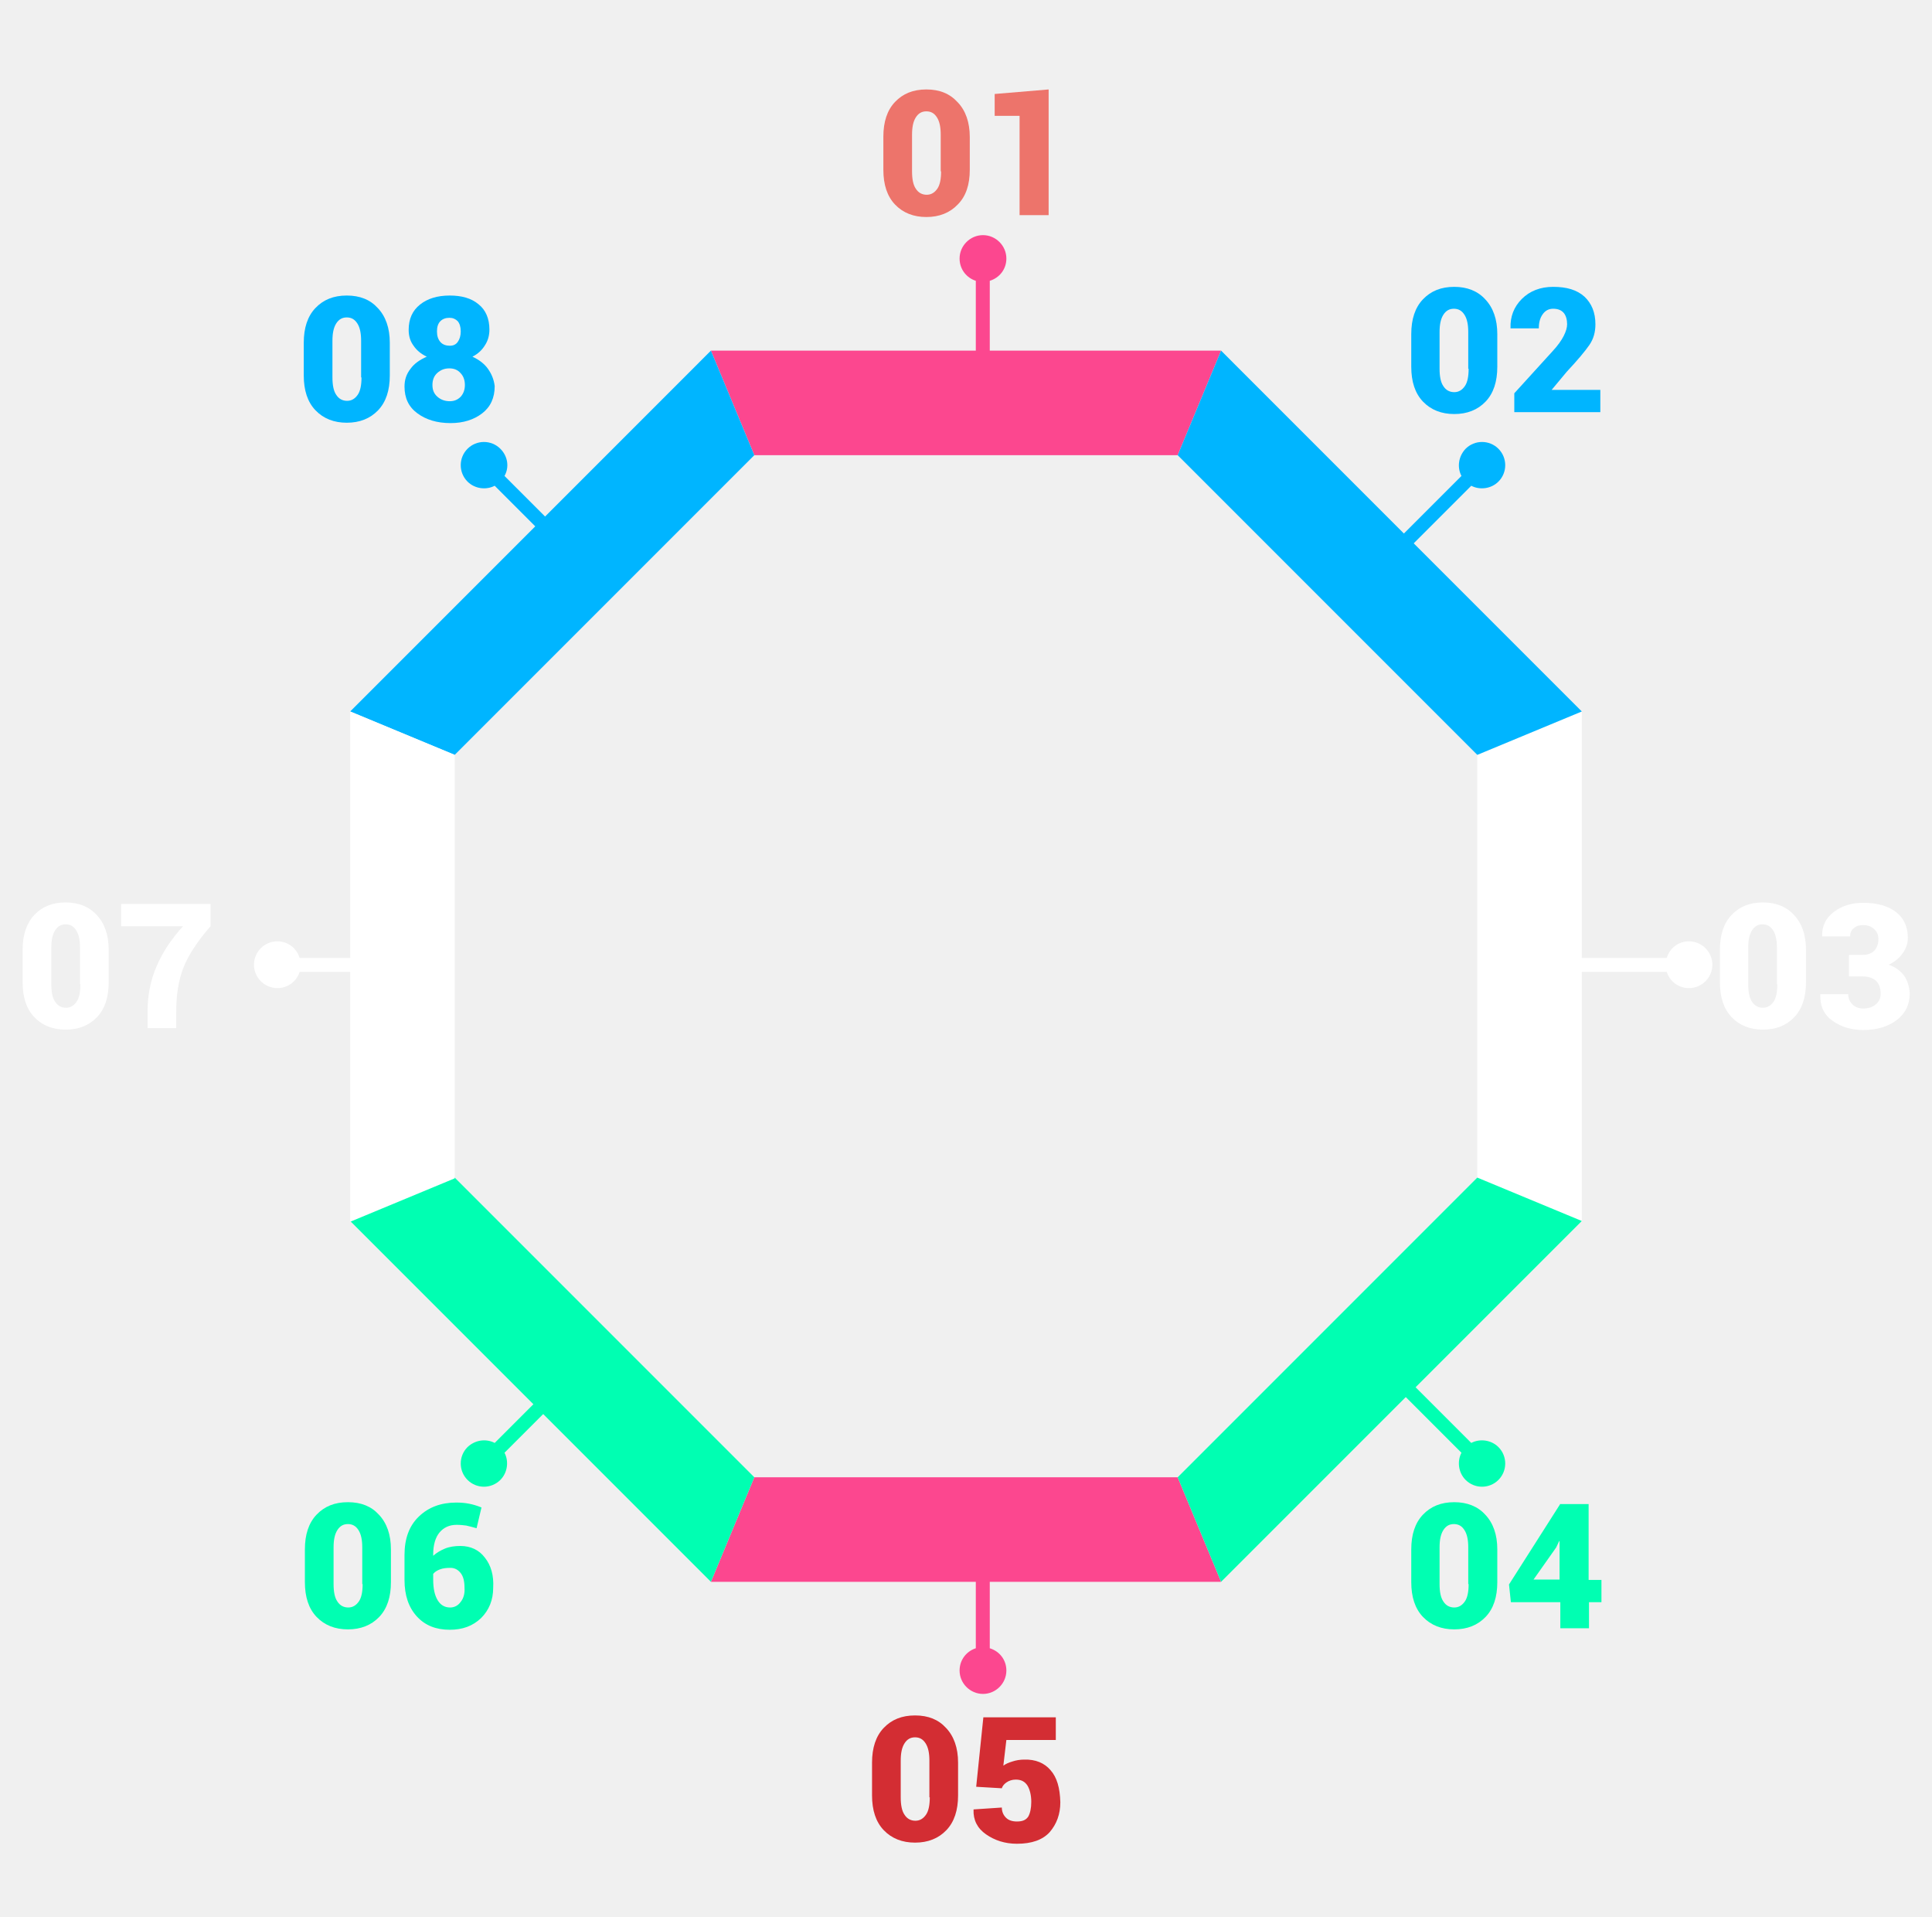
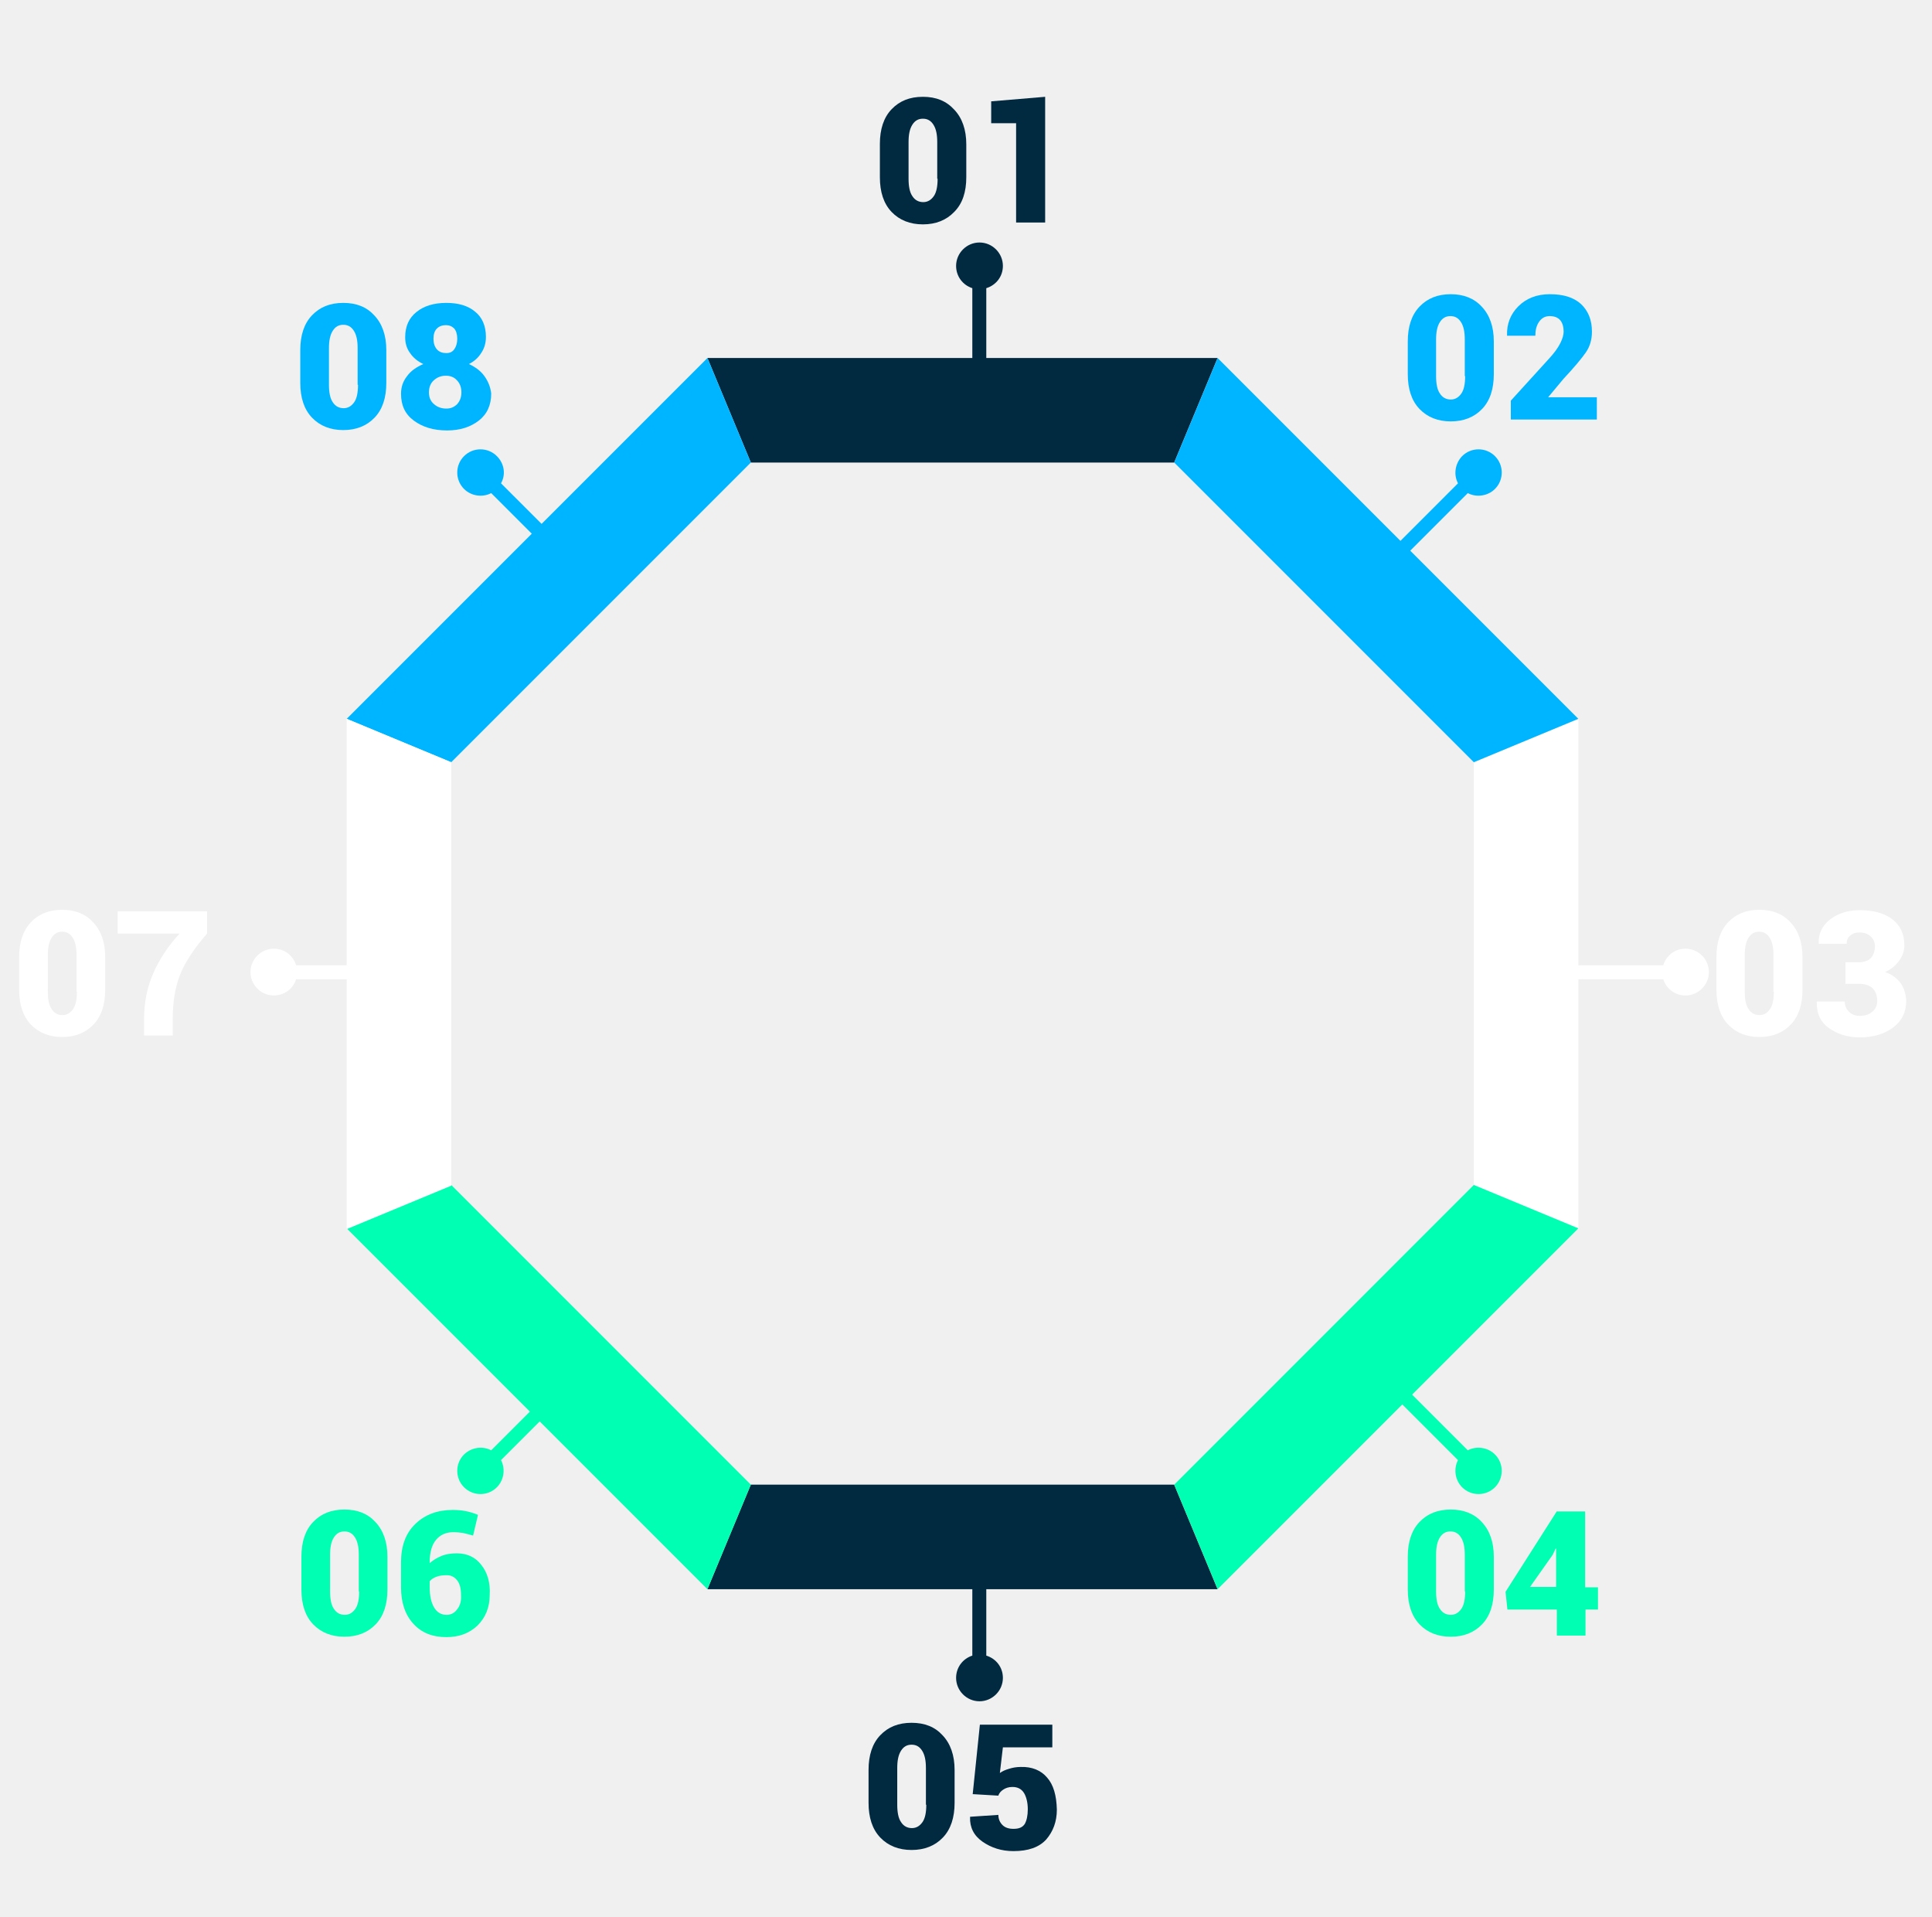
- <svg xmlns="http://www.w3.org/2000/svg" version="1.1" id="Layer_1" x="0px" y="0px" width="375px" height="372px" viewBox="0 218.5 375 372" enable-background="new 0 218.5 375 372" xml:space="preserve">
+ <svg xmlns="http://www.w3.org/2000/svg" version="1.1" id="Layer_1" x="0px" y="0px" width="375px" height="372px" viewBox="0 0 375 372" enable-background="new 0 0 375 372" xml:space="preserve">
  <g id="XMLID_497_">
    <g id="XMLID_499_">
-       <path id="XMLID_511_" fill="#FC478F" d="M195.337,268.671c0-2.49-2.051-4.541-4.541-4.541s-4.541,2.051-4.541,4.541    c0,2.051,1.318,3.735,3.149,4.321v27.1h2.71v-27.1C194.019,272.406,195.337,270.722,195.337,268.671z" />
-       <path id="XMLID_502_" fill="#FC478F" d="M195.337,542.67c0,2.49-2.051,4.541-4.541,4.541s-4.541-2.051-4.541-4.541    c0-2.051,1.318-3.735,3.149-4.321v-27.1h2.71v27.1C194.019,538.935,195.337,540.619,195.337,542.67z" />
+       <path id="XMLID_511_" fill="#01293F" d="M194.661,51.599c0-2.489-2.051-4.541-4.541-4.541c-2.489,0-4.541,2.052-4.541,4.541    c0,2.052,1.318,3.735,3.149,4.321v27.1h2.71v-27.1C193.344,55.334,194.661,53.65,194.661,51.599z" />
+       <path id="XMLID_502_" fill="#01293F" d="M194.661,325.598c0,2.49-2.051,4.541-4.541,4.541c-2.489,0-4.541-2.051-4.541-4.541    c0-2.051,1.318-3.735,3.149-4.321v-27.1h2.71v27.1C193.344,321.862,194.661,323.547,194.661,325.598z" />
    </g>
-     <path id="XMLID_525_" fill="#00B5FF" d="M97.119,305.585c-1.758-1.758-4.614-1.758-6.372,0s-1.758,4.614,0,6.372   c1.392,1.392,3.589,1.685,5.273,0.806l19.116,19.116l1.904-1.904l-19.116-19.116C98.877,309.174,98.584,307.05,97.119,305.585z" />
-     <path id="XMLID_520_" fill="#00FFB2" d="M290.845,499.311c1.758,1.758,1.758,4.614,0,6.372s-4.614,1.758-6.372,0   c-1.392-1.392-1.685-3.589-0.806-5.273l-19.116-19.116l1.904-1.904l19.116,19.116C287.256,497.626,289.453,497.919,290.845,499.311   z" />
-     <path id="XMLID_545_" fill="#FFFFFF" d="M53.833,401.166c-2.49,0-4.541,2.051-4.541,4.541s2.051,4.541,4.541,4.541   c2.051,0,3.735-1.318,4.321-3.149h27.1v-2.71h-27.1C57.568,402.484,55.884,401.166,53.833,401.166z" />
-     <path id="XMLID_544_" fill="#FFFFFF" d="M327.832,401.166c2.49,0,4.541,2.051,4.541,4.541s-2.051,4.541-4.541,4.541   c-2.051,0-3.735-1.318-4.321-3.149h-27.1v-2.71h27.1C324.097,402.484,325.781,401.166,327.832,401.166z" />
-     <path id="XMLID_548_" fill="#00FFB2" d="M90.747,499.311c-1.758,1.758-1.758,4.614,0,6.372s4.614,1.758,6.372,0   c1.392-1.392,1.685-3.589,0.806-5.273l19.116-19.116l-1.904-1.904l-19.116,19.116C94.336,497.626,92.212,497.919,90.747,499.311z" />
-     <path id="XMLID_547_" fill="#00B5FF" d="M284.473,305.585c1.758-1.758,4.614-1.758,6.372,0s1.758,4.614,0,6.372   c-1.392,1.392-3.589,1.685-5.273,0.806l-19.116,19.116l-1.904-1.904l19.116-19.116C282.788,309.174,283.081,307.05,284.473,305.585   z" />
+     <path id="XMLID_525_" fill="#00B5FF" d="M96.443,88.513c-1.758-1.758-4.614-1.758-6.372,0c-1.758,1.758-1.758,4.614,0,6.372   c1.392,1.393,3.589,1.686,5.273,0.807l19.116,19.115l1.904-1.904L97.248,93.787C98.201,92.102,97.908,89.978,96.443,88.513z" />
+     <path id="XMLID_520_" fill="#00FFB2" d="M290.17,282.238c1.758,1.759,1.758,4.614,0,6.372c-1.759,1.759-4.615,1.759-6.373,0   c-1.392-1.392-1.685-3.589-0.806-5.272l-19.116-19.116l1.904-1.904l19.115,19.116C286.58,280.554,288.777,280.847,290.17,282.238z" />
+     <path id="XMLID_545_" fill="#FFFFFF" d="M53.157,184.094c-2.49,0-4.541,2.051-4.541,4.541s2.051,4.541,4.541,4.541   c2.051,0,3.735-1.318,4.321-3.149h27.1v-2.71h-27.1C56.892,185.412,55.208,184.094,53.157,184.094z" />
+     <path id="XMLID_544_" fill="#FFFFFF" d="M327.156,184.094c2.49,0,4.541,2.051,4.541,4.541s-2.051,4.541-4.541,4.541   c-2.051,0-3.735-1.318-4.321-3.149h-27.1v-2.71h27.1C323.421,185.412,325.105,184.094,327.156,184.094z" />
+     <path id="XMLID_548_" fill="#00FFB2" d="M90.071,282.238c-1.758,1.759-1.758,4.614,0,6.372c1.758,1.759,4.614,1.759,6.372,0   c1.392-1.392,1.685-3.589,0.806-5.272l19.116-19.116l-1.904-1.904l-19.116,19.116C93.66,280.554,91.536,280.847,90.071,282.238z" />
+     <path id="XMLID_547_" fill="#00B5FF" d="M283.797,88.513c1.758-1.758,4.614-1.758,6.373,0c1.758,1.758,1.758,4.614,0,6.372   c-1.393,1.393-3.59,1.686-5.273,0.807l-19.116,19.115l-1.904-1.904l19.116-19.115C282.112,92.102,282.405,89.978,283.797,88.513z" />
    <g id="XMLID_473_">
-       <path id="XMLID_535_" fill="#00B5FF" d="M282.275,274.164c-2.563,0-4.541,0.806-6.079,2.417s-2.271,3.882-2.271,6.738v6.372    c0,2.856,0.732,5.127,2.271,6.738s3.589,2.417,6.079,2.417s4.541-0.806,6.079-2.417s2.271-3.882,2.271-6.738v-6.372    c0-2.856-0.806-5.127-2.344-6.738C286.816,274.97,284.766,274.164,282.275,274.164z M285.059,290.058    c0,1.465-0.22,2.637-0.732,3.369s-1.172,1.172-2.051,1.172s-1.611-0.366-2.124-1.172c-0.513-0.732-0.732-1.904-0.732-3.369v-7.104    c0-1.465,0.22-2.563,0.732-3.369s1.172-1.172,2.051-1.172s1.538,0.366,2.051,1.172s0.732,1.904,0.732,3.369v7.104H285.059z" />
-       <path id="XMLID_536_" fill="#00B5FF" d="M301.172,294.232v-0.073l2.93-3.516c2.124-2.271,3.589-4.028,4.395-5.2    s1.172-2.49,1.172-4.028c0-2.271-0.732-4.028-2.124-5.347c-1.465-1.318-3.442-1.904-6.079-1.904c-2.49,0-4.541,0.806-6.079,2.344    s-2.271,3.442-2.197,5.64v0.073h5.493c0-1.099,0.22-1.978,0.732-2.71s1.172-1.099,2.051-1.099c0.952,0,1.611,0.293,2.051,0.806    s0.659,1.318,0.659,2.197c0,0.659-0.22,1.392-0.659,2.271s-1.172,1.904-2.197,3.003l-7.397,8.13v3.662h16.699v-4.321h-9.448    V294.232z" />
+       <path id="XMLID_535_" fill="#00B5FF" d="M281.6,57.092c-2.563,0-4.541,0.806-6.08,2.417c-1.537,1.61-2.271,3.882-2.271,6.737    v6.373c0,2.855,0.732,5.127,2.271,6.738c1.539,1.61,3.59,2.416,6.08,2.416s4.541-0.806,6.078-2.416    c1.539-1.611,2.271-3.883,2.271-6.738v-6.373c0-2.855-0.807-5.127-2.344-6.737C286.141,57.897,284.09,57.092,281.6,57.092z     M284.383,72.986c0,1.465-0.22,2.637-0.731,3.368c-0.513,0.732-1.173,1.173-2.052,1.173s-1.61-0.367-2.123-1.173    c-0.514-0.731-0.732-1.903-0.732-3.368v-7.104c0-1.465,0.221-2.563,0.732-3.369s1.172-1.172,2.051-1.172s1.538,0.366,2.051,1.172    c0.514,0.806,0.732,1.904,0.732,3.369v7.104H284.383z" />
+       <path id="XMLID_536_" fill="#00B5FF" d="M300.496,77.16v-0.073l2.93-3.517c2.125-2.271,3.59-4.027,4.396-5.199    s1.172-2.49,1.172-4.028c0-2.271-0.732-4.028-2.124-5.347c-1.465-1.318-3.441-1.904-6.079-1.904c-2.489,0-4.541,0.806-6.079,2.344    c-1.537,1.538-2.271,3.442-2.197,5.641v0.072h5.494c0-1.099,0.219-1.978,0.731-2.71c0.512-0.731,1.172-1.099,2.051-1.099    c0.952,0,1.611,0.293,2.052,0.806c0.439,0.513,0.658,1.318,0.658,2.197c0,0.659-0.22,1.392-0.658,2.271    c-0.439,0.879-1.173,1.904-2.197,3.004l-7.397,8.129v3.662h16.699v-4.32h-9.448v0.072H300.496z" />
    </g>
    <g id="XMLID_514_">
-       <path id="XMLID_517_" fill="#00FFB2" d="M282.275,510.004c-2.563,0-4.541,0.806-6.079,2.417s-2.271,3.882-2.271,6.738v6.372    c0,2.856,0.732,5.127,2.271,6.738s3.589,2.417,6.079,2.417s4.541-0.806,6.079-2.417s2.271-3.882,2.271-6.738v-6.372    c0-2.856-0.806-5.127-2.344-6.738C286.816,510.81,284.766,510.004,282.275,510.004z M285.059,525.897    c0,1.465-0.22,2.637-0.732,3.369s-1.172,1.172-2.051,1.172s-1.611-0.366-2.124-1.172c-0.513-0.732-0.732-1.904-0.732-3.369v-7.104    c0-1.465,0.22-2.563,0.732-3.369s1.172-1.172,2.051-1.172s1.538,0.366,2.051,1.172s0.732,1.904,0.732,3.369v7.104H285.059z" />
-       <path id="XMLID_540_" fill="#00FFB2" d="M308.35,525.019V510.37h-5.566v0.073l-9.888,15.527l0.366,3.442h9.595v5.054h5.566v-5.054    h2.417v-4.321h-2.49V525.019z M302.783,525.019h-5.127l4.395-6.226l0.586-1.245h0.073v7.471H302.783z" />
+       <path id="XMLID_517_" fill="#00FFB2" d="M281.6,292.932c-2.563,0-4.541,0.806-6.08,2.417c-1.537,1.611-2.271,3.882-2.271,6.738    v6.372c0,2.855,0.732,5.127,2.271,6.737c1.539,1.611,3.59,2.417,6.08,2.417s4.541-0.806,6.078-2.417    c1.539-1.61,2.271-3.882,2.271-6.737v-6.372c0-2.856-0.807-5.127-2.344-6.738C286.141,293.737,284.09,292.932,281.6,292.932z     M284.383,308.824c0,1.466-0.22,2.638-0.731,3.369c-0.513,0.732-1.173,1.172-2.052,1.172s-1.61-0.365-2.123-1.172    c-0.514-0.731-0.732-1.903-0.732-3.369v-7.104c0-1.465,0.221-2.562,0.732-3.369c0.512-0.806,1.172-1.172,2.051-1.172    s1.538,0.366,2.051,1.172c0.514,0.806,0.732,1.904,0.732,3.369v7.104H284.383z" />
+       <path id="XMLID_540_" fill="#00FFB2" d="M307.674,307.946v-14.648h-5.565v0.073l-9.888,15.526l0.365,3.442h9.596v5.054h5.565    v-5.054h2.417v-4.321h-2.49V307.946z M302.107,307.946h-5.127l4.395-6.226l0.586-1.245h0.073v7.471H302.107z" />
    </g>
    <g id="XMLID_503_">
-       <path id="XMLID_506_" fill="#00FFB2" d="M67.529,510.004c-2.563,0-4.541,0.806-6.079,2.417s-2.271,3.882-2.271,6.738v6.372    c0,2.856,0.732,5.127,2.271,6.738s3.589,2.417,6.079,2.417s4.541-0.806,6.079-2.417s2.271-3.882,2.271-6.738v-6.372    c0-2.856-0.806-5.127-2.344-6.738C72.07,510.81,70.093,510.004,67.529,510.004z M70.386,525.897c0,1.465-0.22,2.637-0.732,3.369    s-1.172,1.172-2.051,1.172s-1.611-0.366-2.124-1.172c-0.513-0.732-0.732-1.904-0.732-3.369v-7.104c0-1.465,0.22-2.563,0.732-3.369    s1.172-1.172,2.051-1.172s1.538,0.366,2.051,1.172s0.732,1.904,0.732,3.369v7.104H70.386z" />
-       <path id="XMLID_541_" fill="#00FFB2" d="M94.116,520.771c-1.099-1.465-2.71-2.271-4.761-2.271c-1.099,0-2.124,0.146-3.003,0.513    s-1.611,0.806-2.271,1.392v-0.22c0-1.904,0.439-3.369,1.245-4.321s1.904-1.465,3.296-1.465c0.732,0,1.392,0.073,1.904,0.146    c0.586,0.146,1.245,0.293,1.978,0.513l0.952-4.028c-0.879-0.366-1.685-0.586-2.417-0.732s-1.538-0.22-2.49-0.22    c-2.93,0-5.347,0.879-7.251,2.71s-2.783,4.321-2.783,7.471v4.834c0,3.003,0.806,5.347,2.417,7.104s3.735,2.563,6.372,2.563    c2.49,0,4.468-0.732,6.079-2.271c1.538-1.538,2.344-3.516,2.344-5.859C95.874,524.213,95.288,522.235,94.116,520.771z     M89.429,529.34c-0.513,0.732-1.245,1.099-2.051,1.099c-1.025,0-1.831-0.439-2.417-1.392s-0.879-2.271-0.879-4.028v-1.099    c0.293-0.366,0.732-0.659,1.318-0.879s1.245-0.293,2.051-0.293s1.465,0.366,1.978,1.025s0.732,1.611,0.732,2.856    C90.234,527.655,90.015,528.607,89.429,529.34z" />
+       <path id="XMLID_506_" fill="#00FFB2" d="M66.853,292.932c-2.563,0-4.541,0.806-6.079,2.417c-1.538,1.611-2.271,3.882-2.271,6.738    v6.372c0,2.855,0.732,5.127,2.271,6.737c1.539,1.611,3.589,2.417,6.079,2.417c2.49,0,4.541-0.806,6.079-2.417    c1.538-1.61,2.271-3.882,2.271-6.737v-6.372c0-2.856-0.806-5.127-2.344-6.738C71.394,293.737,69.417,292.932,66.853,292.932z     M69.71,308.824c0,1.466-0.22,2.638-0.732,3.369c-0.512,0.732-1.172,1.172-2.051,1.172s-1.611-0.365-2.124-1.172    c-0.513-0.731-0.732-1.903-0.732-3.369v-7.104c0-1.465,0.22-2.562,0.732-3.369c0.512-0.806,1.172-1.172,2.051-1.172    c0.879,0,1.538,0.366,2.051,1.172s0.732,1.904,0.732,3.369v7.104H69.71z" />
+       <path id="XMLID_541_" fill="#00FFB2" d="M93.44,303.699c-1.099-1.466-2.71-2.271-4.761-2.271c-1.099,0-2.124,0.146-3.003,0.513    c-0.879,0.367-1.611,0.807-2.271,1.393v-0.22c0-1.904,0.439-3.369,1.245-4.321c0.806-0.952,1.904-1.465,3.296-1.465    c0.732,0,1.392,0.072,1.904,0.146c0.586,0.146,1.245,0.293,1.978,0.513l0.952-4.027c-0.879-0.366-1.685-0.586-2.417-0.732    c-0.732-0.146-1.538-0.22-2.49-0.22c-2.93,0-5.347,0.879-7.251,2.71c-1.904,1.831-2.783,4.321-2.783,7.471v4.834    c0,3.003,0.806,5.348,2.417,7.104c1.611,1.757,3.735,2.562,6.372,2.562c2.49,0,4.468-0.731,6.079-2.271    c1.538-1.538,2.344-3.517,2.344-5.859C95.198,307.141,94.612,305.163,93.44,303.699z M88.753,312.268    c-0.513,0.732-1.245,1.1-2.051,1.1c-1.025,0-1.831-0.439-2.417-1.393s-0.879-2.271-0.879-4.028v-1.099    c0.293-0.366,0.732-0.659,1.318-0.879s1.245-0.293,2.051-0.293c0.806,0,1.465,0.366,1.978,1.025    c0.513,0.658,0.732,1.61,0.732,2.855C89.558,310.583,89.339,311.535,88.753,312.268z" />
    </g>
    <g id="XMLID_491_">
-       <path id="XMLID_494_" fill="#00B5FF" d="M67.31,275.849c-2.563,0-4.541,0.806-6.079,2.417s-2.271,3.882-2.271,6.738v6.372    c0,2.856,0.732,5.127,2.271,6.738s3.589,2.417,6.079,2.417s4.541-0.806,6.079-2.417s2.271-3.882,2.271-6.738v-6.372    c0-2.856-0.806-5.127-2.344-6.738C71.851,276.654,69.873,275.849,67.31,275.849z M70.166,291.742c0,1.465-0.22,2.637-0.732,3.369    s-1.172,1.172-2.051,1.172s-1.611-0.366-2.124-1.172c-0.513-0.732-0.732-1.904-0.732-3.369v-7.104c0-1.465,0.22-2.563,0.732-3.369    s1.172-1.172,2.051-1.172s1.538,0.366,2.051,1.172s0.732,1.904,0.732,3.369v7.104H70.166z" />
-       <path id="XMLID_542_" fill="#00B5FF" d="M94.702,290.058c-0.732-1.025-1.758-1.758-3.003-2.344    c1.025-0.513,1.831-1.245,2.417-2.197c0.586-0.879,0.879-1.904,0.879-3.076c0-2.124-0.732-3.809-2.124-4.907    c-1.392-1.172-3.296-1.685-5.566-1.685c-2.417,0-4.321,0.586-5.786,1.758s-2.197,2.783-2.197,4.907    c0,1.172,0.293,2.197,0.952,3.076c0.586,0.879,1.465,1.611,2.563,2.124c-1.318,0.586-2.417,1.318-3.149,2.344    c-0.806,1.025-1.172,2.124-1.172,3.442c0,2.271,0.806,3.955,2.49,5.2s3.809,1.904,6.445,1.904c2.49,0,4.541-0.659,6.152-1.904    s2.417-3.003,2.417-5.273C95.874,292.182,95.435,291.083,94.702,290.058z M85.474,280.829c0.439-0.439,1.025-0.659,1.758-0.659    c0.659,0,1.172,0.22,1.611,0.659c0.366,0.439,0.586,1.099,0.586,1.978s-0.22,1.538-0.586,2.051s-0.879,0.732-1.538,0.732    c-0.732,0-1.392-0.22-1.831-0.732s-0.659-1.172-0.659-2.051S85.034,281.269,85.474,280.829z M89.429,295.478    c-0.586,0.586-1.245,0.879-2.124,0.879c-0.952,0-1.758-0.293-2.417-0.879s-0.952-1.318-0.952-2.271s0.293-1.758,0.952-2.344    s1.392-0.879,2.344-0.879c0.879,0,1.611,0.293,2.124,0.879c0.586,0.586,0.879,1.392,0.879,2.344S89.941,294.892,89.429,295.478z" />
+       <path id="XMLID_494_" fill="#00B5FF" d="M66.634,58.777c-2.563,0-4.541,0.806-6.079,2.416c-1.538,1.611-2.271,3.883-2.271,6.738    v6.372c0,2.856,0.732,5.127,2.271,6.738c1.539,1.61,3.589,2.417,6.079,2.417c2.49,0,4.541-0.807,6.079-2.417    c1.538-1.611,2.271-3.882,2.271-6.738v-6.372c0-2.855-0.806-5.127-2.344-6.738C71.175,59.582,69.197,58.777,66.634,58.777z     M69.49,74.67c0,1.465-0.22,2.637-0.732,3.369c-0.512,0.731-1.172,1.172-2.051,1.172c-0.879,0-1.611-0.366-2.124-1.172    c-0.513-0.732-0.732-1.904-0.732-3.369v-7.104c0-1.466,0.22-2.563,0.732-3.369c0.512-0.807,1.172-1.172,2.051-1.172    s1.538,0.365,2.051,1.172c0.513,0.806,0.732,1.903,0.732,3.369v7.104H69.49z" />
+       <path id="XMLID_542_" fill="#00B5FF" d="M94.026,72.986c-0.732-1.025-1.758-1.759-3.003-2.345    c1.025-0.513,1.831-1.245,2.417-2.196c0.586-0.879,0.879-1.904,0.879-3.076c0-2.125-0.732-3.81-2.124-4.907    c-1.392-1.172-3.296-1.685-5.566-1.685c-2.417,0-4.321,0.586-5.786,1.758s-2.197,2.783-2.197,4.906    c0,1.172,0.293,2.197,0.952,3.076c0.586,0.879,1.465,1.611,2.563,2.124c-1.318,0.586-2.417,1.318-3.149,2.345    c-0.806,1.024-1.172,2.123-1.172,3.441c0,2.271,0.806,3.955,2.49,5.2s3.809,1.903,6.445,1.903c2.49,0,4.541-0.658,6.152-1.903    s2.417-3.003,2.417-5.273C95.198,75.109,94.759,74.011,94.026,72.986z M84.798,63.757c0.439-0.438,1.025-0.659,1.758-0.659    c0.659,0,1.172,0.221,1.611,0.659c0.366,0.438,0.586,1.099,0.586,1.978s-0.22,1.538-0.586,2.051    c-0.366,0.514-0.879,0.732-1.538,0.732c-0.732,0-1.392-0.22-1.831-0.732c-0.439-0.512-0.659-1.172-0.659-2.051    S84.358,64.197,84.798,63.757z M88.753,78.406c-0.586,0.586-1.245,0.879-2.124,0.879c-0.952,0-1.758-0.293-2.417-0.879    c-0.659-0.586-0.952-1.318-0.952-2.271s0.293-1.758,0.952-2.344c0.659-0.586,1.392-0.879,2.344-0.879    c0.879,0,1.611,0.293,2.124,0.879c0.586,0.586,0.879,1.392,0.879,2.344S89.265,77.82,88.753,78.406z" />
    </g>
-     <path id="XMLID_513_" fill="#ED746B" d="M179.81,235.858c-2.563,0-4.541,0.806-6.079,2.417s-2.271,3.882-2.271,6.738v6.445   c0,2.856,0.732,5.127,2.271,6.738s3.589,2.417,6.079,2.417s4.541-0.806,6.079-2.417c1.611-1.611,2.344-3.882,2.344-6.738v-6.372   c0-2.856-0.806-5.127-2.344-6.738C184.351,236.664,182.373,235.858,179.81,235.858z M182.666,251.752   c0,1.465-0.22,2.637-0.732,3.369s-1.172,1.172-2.051,1.172s-1.611-0.366-2.124-1.172c-0.513-0.732-0.732-1.904-0.732-3.369v-7.104   c0-1.465,0.22-2.563,0.732-3.369s1.172-1.172,2.051-1.172s1.538,0.366,2.051,1.172s0.732,1.904,0.732,3.369v7.104H182.666z" />
-     <polygon id="XMLID_530_" fill="#ED746B" points="197.9,260.248 203.54,260.248 203.54,235.858 193.066,236.737 193.066,240.985    197.9,240.985  " />
-     <path id="XMLID_534_" fill="#D32D33" d="M177.612,551.386c-2.563,0-4.541,0.806-6.079,2.417s-2.271,3.882-2.271,6.738v6.372   c0,2.856,0.732,5.127,2.271,6.738s3.589,2.417,6.079,2.417s4.541-0.806,6.079-2.417s2.271-3.882,2.271-6.738v-6.372   c0-2.856-0.806-5.127-2.344-6.738C182.153,552.191,180.176,551.386,177.612,551.386z M180.469,567.279   c0,1.465-0.22,2.637-0.732,3.369s-1.172,1.172-2.051,1.172s-1.611-0.366-2.124-1.172c-0.513-0.732-0.732-1.904-0.732-3.369v-7.104   c0-1.465,0.22-2.563,0.732-3.369s1.172-1.172,2.051-1.172s1.538,0.366,2.051,1.172s0.732,1.904,0.732,3.369v7.104H180.469z" />
-     <path id="XMLID_537_" fill="#D32D33" d="M203.906,562.006c-1.172-1.392-2.93-2.124-5.127-2.051c-0.806,0-1.611,0.146-2.271,0.366   c-0.732,0.22-1.245,0.439-1.758,0.806l0.586-4.98h9.595v-4.395h-14.062l-1.392,13.477l4.98,0.293   c0.146-0.513,0.513-0.879,0.952-1.172s1.025-0.513,1.758-0.513c1.025,0,1.758,0.366,2.271,1.172   c0.439,0.732,0.732,1.831,0.732,3.149c0,1.245-0.22,2.197-0.586,2.856c-0.439,0.659-1.099,0.952-2.197,0.952   c-0.879,0-1.611-0.22-2.124-0.732s-0.806-1.172-0.806-1.978l-5.493,0.366v0.073c-0.073,1.978,0.732,3.589,2.417,4.761   s3.662,1.831,6.006,1.831c2.856,0,4.98-0.732,6.372-2.271c1.318-1.538,2.051-3.442,2.051-5.786   C205.737,565.448,205.151,563.397,203.906,562.006z" />
+     <path id="XMLID_513_" fill="#01293F" d="M179.134,18.785c-2.563,0-4.541,0.807-6.079,2.418c-1.538,1.61-2.271,3.882-2.271,6.738   v6.444c0,2.856,0.732,5.127,2.271,6.738c1.539,1.61,3.589,2.417,6.079,2.417c2.49,0,4.542-0.807,6.079-2.417   c1.611-1.611,2.344-3.882,2.344-6.738v-6.372c0-2.855-0.806-5.127-2.344-6.738C183.676,19.592,181.697,18.785,179.134,18.785z    M181.99,34.68c0,1.465-0.22,2.637-0.732,3.369c-0.512,0.732-1.172,1.172-2.051,1.172c-0.879,0-1.611-0.366-2.124-1.172   c-0.513-0.732-0.732-1.904-0.732-3.369v-7.104c0-1.465,0.22-2.563,0.732-3.369c0.512-0.807,1.172-1.172,2.051-1.172   s1.538,0.365,2.051,1.172c0.513,0.806,0.732,1.904,0.732,3.369v7.104H181.99z" />
+     <polygon id="XMLID_530_" fill="#01293F" points="197.225,43.176 202.864,43.176 202.864,18.785 192.391,19.664 192.391,23.912    197.225,23.912  " />
+     <path id="XMLID_534_" fill="#01293F" d="M176.936,334.313c-2.563,0-4.541,0.807-6.079,2.417c-1.538,1.611-2.271,3.882-2.271,6.738   v6.372c0,2.855,0.732,5.127,2.271,6.738c1.539,1.61,3.589,2.417,6.079,2.417c2.49,0,4.541-0.807,6.08-2.417   c1.537-1.611,2.271-3.883,2.271-6.738v-6.372c0-2.856-0.806-5.127-2.344-6.738C181.477,335.119,179.5,334.313,176.936,334.313z    M179.793,350.207c0,1.465-0.22,2.637-0.732,3.369c-0.512,0.731-1.172,1.172-2.051,1.172s-1.611-0.366-2.124-1.172   c-0.513-0.732-0.732-1.904-0.732-3.369v-7.104c0-1.465,0.22-2.562,0.732-3.369c0.512-0.806,1.172-1.172,2.051-1.172   c0.879,0,1.538,0.366,2.051,1.172c0.513,0.807,0.732,1.904,0.732,3.369v7.104H179.793z" />
+     <path id="XMLID_537_" fill="#01293F" d="M203.23,344.934c-1.172-1.392-2.93-2.124-5.127-2.051c-0.807,0-1.611,0.146-2.271,0.366   c-0.732,0.22-1.244,0.438-1.758,0.806l0.586-4.979h9.596v-4.396h-14.062l-1.393,13.477l4.98,0.294   c0.146-0.514,0.514-0.88,0.952-1.173s1.024-0.513,1.758-0.513c1.024,0,1.758,0.366,2.271,1.172   c0.439,0.732,0.732,1.831,0.732,3.149c0,1.245-0.22,2.197-0.586,2.855c-0.439,0.659-1.1,0.952-2.197,0.952   c-0.879,0-1.611-0.22-2.123-0.731c-0.514-0.513-0.807-1.172-0.807-1.979l-5.493,0.366v0.073c-0.073,1.978,0.731,3.589,2.417,4.761   s3.662,1.831,6.006,1.831c2.856,0,4.98-0.732,6.372-2.271c1.318-1.537,2.052-3.441,2.052-5.785   C205.061,348.376,204.475,346.324,203.23,344.934z" />
    <g id="XMLID_495_">
-       <path id="XMLID_507_" fill="#FFFFFF" d="M342.188,393.622c-2.563,0-4.541,0.806-6.079,2.417s-2.271,3.882-2.271,6.738v6.372    c0,2.856,0.732,5.127,2.271,6.738s3.589,2.417,6.079,2.417s4.541-0.806,6.079-2.417s2.271-3.882,2.271-6.738v-6.372    c0-2.856-0.806-5.127-2.344-6.738C346.729,394.428,344.678,393.622,342.188,393.622z M344.971,409.516    c0,1.465-0.22,2.637-0.732,3.369s-1.172,1.172-2.051,1.172s-1.611-0.366-2.124-1.172c-0.513-0.732-0.732-1.904-0.732-3.369v-7.104    c0-1.465,0.22-2.563,0.732-3.369s1.172-1.172,2.051-1.172s1.538,0.366,2.051,1.172s0.732,1.904,0.732,3.369v7.104H344.971z" />
-       <path id="XMLID_518_" fill="#FFFFFF" d="M369.58,407.831c-0.732-0.952-1.685-1.685-3.003-2.124    c1.099-0.513,2.051-1.245,2.71-2.197c0.659-0.879,1.025-1.904,1.025-3.003c0-2.197-0.806-3.882-2.344-5.054    s-3.662-1.758-6.299-1.758c-2.271,0-4.175,0.586-5.713,1.758s-2.344,2.71-2.271,4.688v0.073h5.42c0-0.659,0.22-1.245,0.732-1.611    c0.513-0.439,1.099-0.586,1.758-0.586c0.952,0,1.685,0.293,2.197,0.806c0.586,0.513,0.806,1.172,0.806,1.904    c0,0.952-0.293,1.685-0.806,2.271c-0.513,0.513-1.318,0.806-2.344,0.806h-2.563v4.175h2.637c1.099,0,1.978,0.293,2.563,0.806    s0.952,1.392,0.952,2.563c0,0.806-0.293,1.538-0.952,2.051c-0.659,0.586-1.465,0.806-2.49,0.806c-0.806,0-1.538-0.293-2.051-0.806    s-0.806-1.172-0.806-1.978h-5.42v0.073c-0.073,2.271,0.732,3.955,2.417,5.127s3.662,1.758,5.933,1.758    c2.637,0,4.761-0.659,6.445-1.904s2.563-3.003,2.563-5.2C370.605,409.955,370.239,408.783,369.58,407.831z" />
+       <path id="XMLID_507_" fill="#FFFFFF" d="M341.512,176.55c-2.562,0-4.54,0.806-6.078,2.417s-2.271,3.882-2.271,6.738v6.372    c0,2.855,0.732,5.127,2.271,6.737c1.539,1.611,3.589,2.417,6.078,2.417c2.49,0,4.541-0.806,6.079-2.417    c1.538-1.61,2.271-3.882,2.271-6.737v-6.372c0-2.856-0.806-5.127-2.344-6.738C346.053,177.355,344.002,176.55,341.512,176.55z     M344.295,192.443c0,1.466-0.22,2.638-0.731,3.369c-0.513,0.732-1.172,1.172-2.051,1.172c-0.88,0-1.611-0.365-2.124-1.172    c-0.514-0.731-0.732-1.903-0.732-3.369v-7.104c0-1.465,0.22-2.563,0.732-3.369c0.512-0.806,1.172-1.172,2.051-1.172    s1.538,0.366,2.051,1.172s0.732,1.904,0.732,3.369v7.104H344.295z" />
+       <path id="XMLID_518_" fill="#FFFFFF" d="M368.904,190.759c-0.732-0.952-1.686-1.685-3.003-2.124    c1.099-0.513,2.051-1.245,2.71-2.197c0.659-0.879,1.024-1.903,1.024-3.003c0-2.197-0.806-3.882-2.344-5.054    s-3.662-1.758-6.299-1.758c-2.271,0-4.175,0.586-5.713,1.758s-2.344,2.71-2.271,4.688v0.073h5.421c0-0.659,0.22-1.245,0.731-1.61    c0.513-0.439,1.099-0.587,1.758-0.587c0.952,0,1.686,0.293,2.197,0.807c0.586,0.513,0.806,1.172,0.806,1.903    c0,0.952-0.293,1.686-0.806,2.271c-0.513,0.513-1.318,0.806-2.344,0.806h-2.563v4.175h2.637c1.1,0,1.979,0.294,2.563,0.807    s0.952,1.392,0.952,2.562c0,0.807-0.293,1.538-0.952,2.052c-0.659,0.586-1.465,0.806-2.49,0.806c-0.806,0-1.538-0.293-2.051-0.806    c-0.513-0.514-0.806-1.173-0.806-1.979h-5.42v0.073c-0.073,2.271,0.731,3.955,2.417,5.127c1.685,1.172,3.661,1.758,5.933,1.758    c2.637,0,4.761-0.659,6.445-1.904c1.684-1.244,2.562-3.003,2.562-5.199C369.93,192.883,369.563,191.711,368.904,190.759z" />
    </g>
-     <path id="XMLID_524_" fill="#FFFFFF" d="M12.744,393.622c-2.563,0-4.541,0.806-6.079,2.417c-1.538,1.685-2.271,3.882-2.271,6.738   v6.372c0,2.856,0.732,5.127,2.271,6.738s3.589,2.417,6.079,2.417s4.541-0.806,6.079-2.417s2.271-3.882,2.271-6.738v-6.372   c0-2.856-0.806-5.127-2.344-6.738C17.285,394.428,15.234,393.622,12.744,393.622z M15.601,409.516c0,1.465-0.22,2.637-0.732,3.369   s-1.172,1.172-2.051,1.172s-1.611-0.366-2.124-1.172c-0.513-0.732-0.732-1.904-0.732-3.369v-7.104c0-1.465,0.22-2.563,0.732-3.369   s1.172-1.172,2.051-1.172s1.538,0.366,2.051,1.172s0.732,1.904,0.732,3.369v7.104H15.601z" />
-     <path id="XMLID_526_" fill="#FFFFFF" d="M23.511,398.236h12.012c-2.271,2.49-3.955,5.054-5.127,7.764s-1.758,5.64-1.758,8.862   v3.149h5.566v-3.149c0-3.296,0.439-6.079,1.392-8.569c0.952-2.417,2.71-5.127,5.273-8.057v-4.321H23.511V398.236z" />
+     <path id="XMLID_524_" fill="#FFFFFF" d="M12.068,176.55c-2.563,0-4.541,0.806-6.079,2.417c-1.538,1.685-2.271,3.882-2.271,6.738   v6.372c0,2.855,0.732,5.127,2.271,6.737c1.539,1.611,3.589,2.417,6.079,2.417c2.49,0,4.541-0.806,6.079-2.417   c1.538-1.61,2.271-3.882,2.271-6.737v-6.372c0-2.856-0.806-5.127-2.344-6.738C16.609,177.355,14.558,176.55,12.068,176.55z    M14.925,192.443c0,1.466-0.22,2.638-0.732,3.369c-0.512,0.732-1.172,1.172-2.051,1.172s-1.611-0.365-2.124-1.172   c-0.513-0.731-0.732-1.903-0.732-3.369v-7.104c0-1.465,0.22-2.563,0.732-3.369c0.512-0.806,1.172-1.172,2.051-1.172   s1.538,0.366,2.051,1.172c0.513,0.806,0.732,1.904,0.732,3.369v7.104H14.925z" />
+     <path id="XMLID_526_" fill="#FFFFFF" d="M22.835,181.164h12.012c-2.271,2.489-3.955,5.054-5.127,7.764s-1.758,5.64-1.758,8.862   v3.148h5.566v-3.148c0-3.296,0.439-6.079,1.392-8.569c0.952-2.417,2.71-5.127,5.273-8.057v-4.321H22.835V181.164z" />
    <g id="XMLID_454_">
-       <polygon id="XMLID_478_" fill="#FFFFFF" points="286.743,364.984 286.743,447.162 307.031,455.585 307.031,356.562   " />
-       <polygon id="XMLID_471_" fill="#FC478F" points="137.988,286.542 146.411,306.83 228.589,306.83 237.012,286.542   " />
-       <polygon id="XMLID_472_" fill="#00B5FF" points="237.012,286.542 228.589,306.83 286.743,364.984 307.031,356.562   " />
-       <polygon id="XMLID_480_" fill="#00B5FF" points="137.988,286.542 146.411,306.83 88.257,364.984 67.969,356.562   " />
-       <polygon id="XMLID_484_" fill="#FC478F" points="137.988,525.458 146.411,505.17 228.589,505.17 237.012,525.458   " />
-       <polygon id="XMLID_483_" fill="#00FFB2" points="237.012,525.458 228.589,505.17 286.743,447.016 307.031,455.438   " />
-       <polygon id="XMLID_482_" fill="#00FFB2" points="137.988,525.458 146.411,505.17 88.257,447.016 67.969,455.438   " />
-       <polygon id="XMLID_479_" fill="#FFFFFF" points="88.257,364.984 88.257,447.162 67.969,455.585 67.969,356.562   " />
+       <polygon id="XMLID_478_" fill="#FFFFFF" points="286.067,147.912 286.067,230.09 306.355,238.513 306.355,139.49   " />
+       <polygon id="XMLID_471_" fill="#01293F" points="137.312,69.47 145.735,89.758 227.913,89.758 236.336,69.47   " />
+       <polygon id="XMLID_472_" fill="#00B5FF" points="236.336,69.47 227.913,89.758 286.067,147.912 306.355,139.49   " />
+       <polygon id="XMLID_480_" fill="#00B5FF" points="137.312,69.47 145.735,89.758 87.581,147.912 67.293,139.49   " />
+       <polygon id="XMLID_484_" fill="#01293F" points="137.312,308.386 145.735,288.098 227.913,288.098 236.336,308.386   " />
+       <polygon id="XMLID_483_" fill="#00FFB2" points="236.336,308.386 227.913,288.098 286.067,229.943 306.355,238.365   " />
+       <polygon id="XMLID_482_" fill="#00FFB2" points="137.312,308.386 145.735,288.098 87.581,229.943 67.293,238.365   " />
+       <polygon id="XMLID_479_" fill="#FFFFFF" points="87.581,147.912 87.581,230.09 67.293,238.513 67.293,139.49   " />
    </g>
  </g>
</svg>
